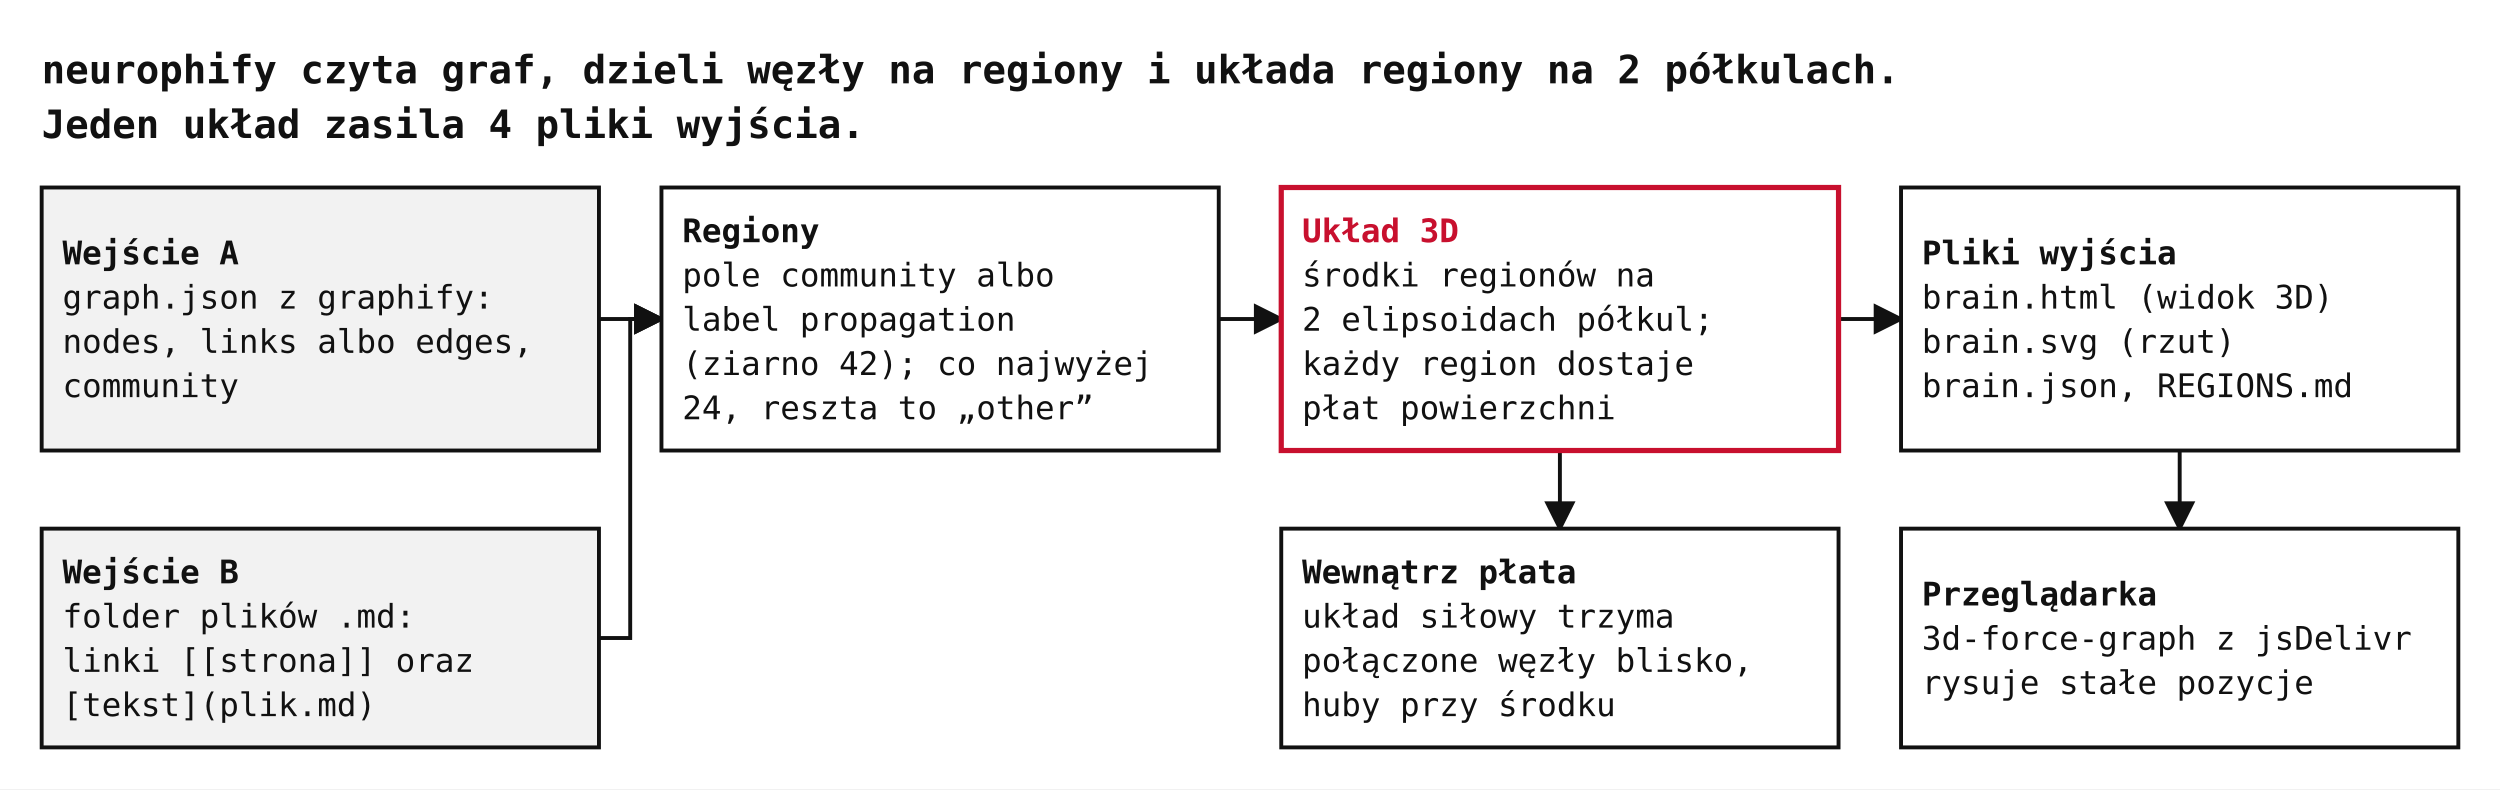
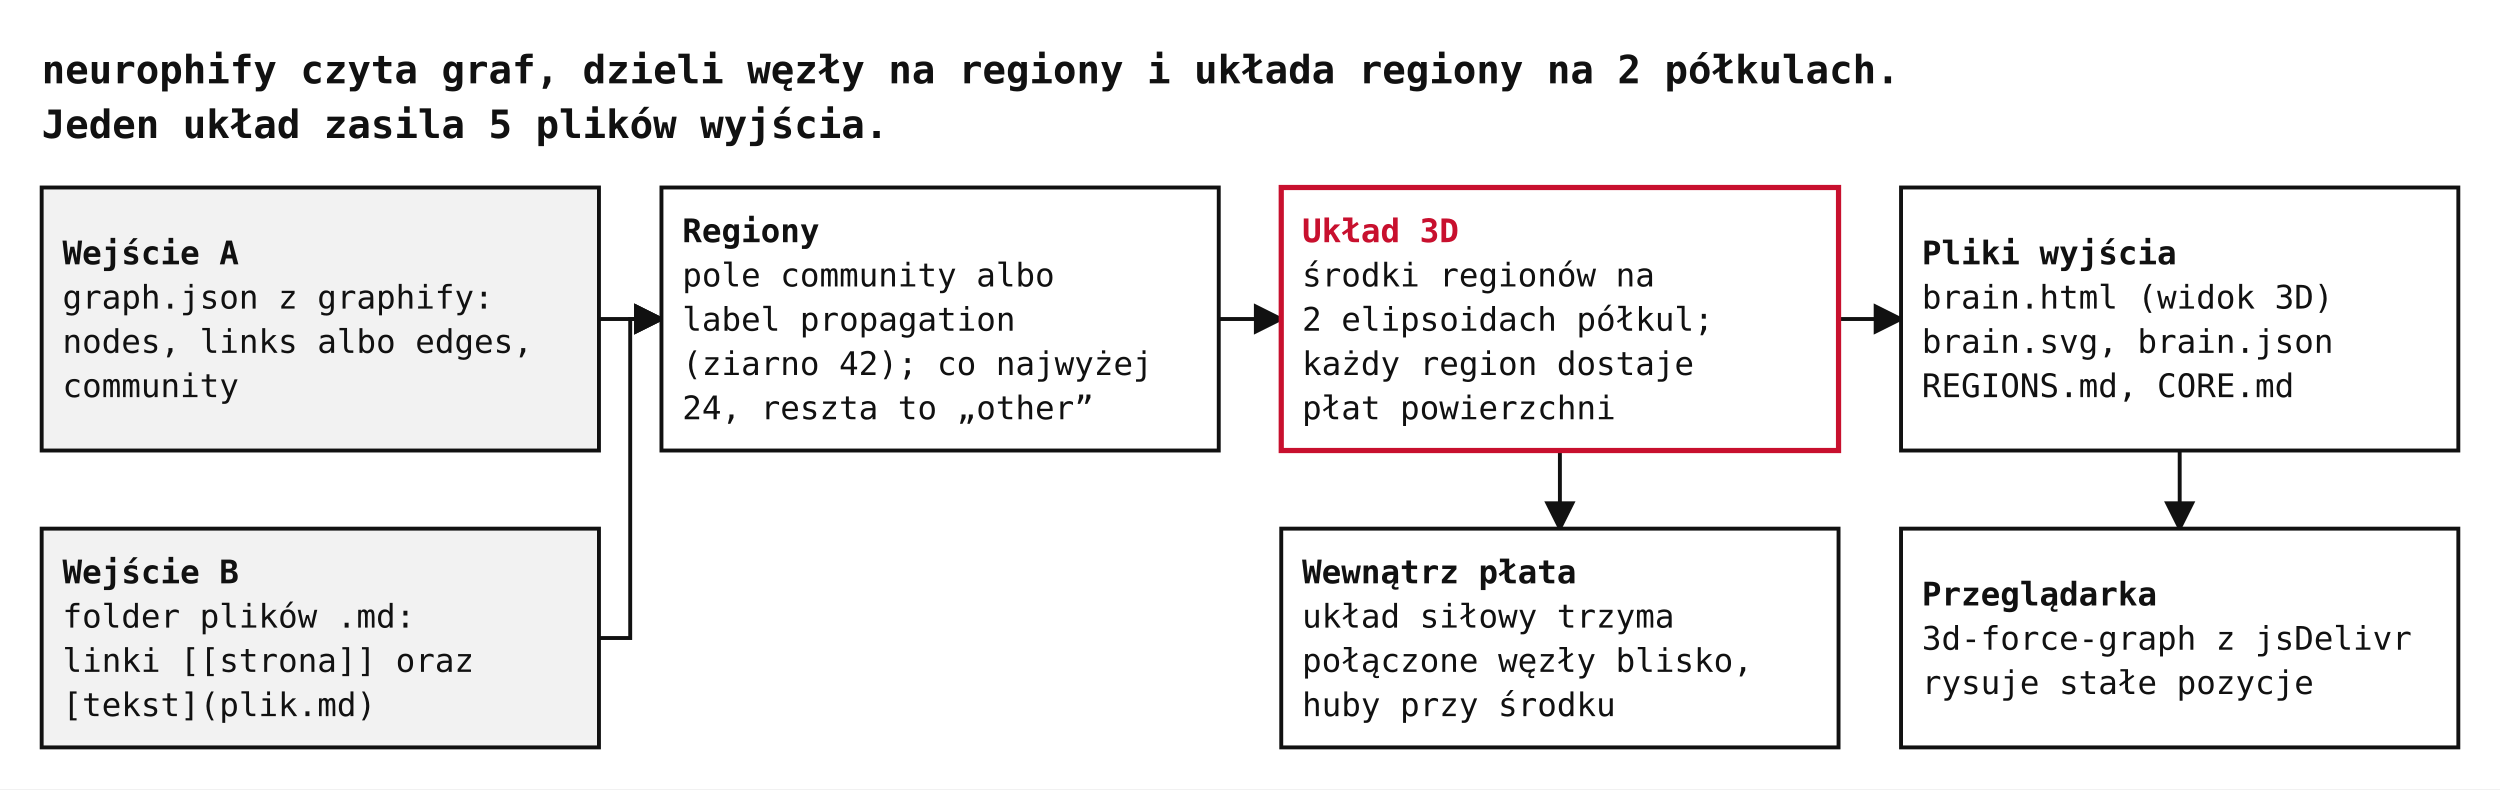
- <svg xmlns="http://www.w3.org/2000/svg" viewBox="0 0 960 303" width="960" font-family="'JetBrains Mono', ui-monospace, Menlo, Consolas, 'DejaVu Sans Mono', monospace" font-size="12.5" role="img" aria-label="neurophify czyta graf, dzieli węzły na regiony i układa regiony na 2 półkulach. Jeden układ zasila 4 pliki wyjścia.">
+ <svg xmlns="http://www.w3.org/2000/svg" viewBox="0 0 960 303" width="960" font-family="'JetBrains Mono', ui-monospace, Menlo, Consolas, 'DejaVu Sans Mono', monospace" font-size="12.5" role="img" aria-label="neurophify czyta graf, dzieli węzły na regiony i układa regiony na 2 półkulach. Jeden układ zasila 5 plików wyjścia.">
  <rect width="960" height="303" fill="#ffffff" />
  <defs>
    <marker id="arrow" markerWidth="8" markerHeight="8" refX="7" refY="4" orient="auto">
      <path d="M0,0 L8,4 L0,8 z" fill="#111111" />
    </marker>
  </defs>
  <text x="16" y="32" font-size="15" font-weight="bold" fill="#111111">neurophify czyta graf, dzieli węzły na regiony i układa regiony na 2 półkulach.</text>
-   <text x="16" y="53" font-size="15" font-weight="bold" fill="#111111">Jeden układ zasila 4 pliki wyjścia.</text>
+   <text x="16" y="53" font-size="15" font-weight="bold" fill="#111111">Jeden układ zasila 5 plików wyjścia.</text>
  <polyline points="230,122.5 254,122.5" fill="none" stroke="#111111" stroke-width="1.5" marker-end="url(#arrow)" />
  <polyline points="230,245 242,245 242,122.5 254,122.5" fill="none" stroke="#111111" stroke-width="1.5" marker-end="url(#arrow)" />
  <polyline points="468,122.5 492,122.5" fill="none" stroke="#111111" stroke-width="1.5" marker-end="url(#arrow)" />
  <polyline points="706,122.5 730,122.5" fill="none" stroke="#111111" stroke-width="1.5" marker-end="url(#arrow)" />
  <polyline points="599,173 599,203" fill="none" stroke="#111111" stroke-width="1.5" marker-end="url(#arrow)" />
  <polyline points="837,173 837,203" fill="none" stroke="#111111" stroke-width="1.5" marker-end="url(#arrow)" />
  <rect x="16" y="72" width="214" height="101" fill="#f2f2f2" stroke="#111111" stroke-width="1.5" />
  <text x="24" y="101.5" fill="#111111" font-weight="bold">Wejście A</text>
  <text x="24" y="118.5" fill="#111111">graph.json z graphify:</text>
  <text x="24" y="135.5" fill="#111111">nodes, links albo edges,</text>
  <text x="24" y="152.5" fill="#111111">community</text>
  <rect x="254" y="72" width="214" height="101" fill="#ffffff" stroke="#111111" stroke-width="1.5" />
  <text x="262" y="93" fill="#111111" font-weight="bold">Regiony</text>
  <text x="262" y="110" fill="#111111">pole community albo</text>
  <text x="262" y="127" fill="#111111">label propagation</text>
  <text x="262" y="144" fill="#111111">(ziarno 42); co najwyżej</text>
  <text x="262" y="161" fill="#111111">24, reszta to „other”</text>
  <rect x="492" y="72" width="214" height="101" fill="#ffffff" stroke="#c8102e" stroke-width="2" />
  <text x="500" y="93" fill="#c8102e" font-weight="bold">Układ 3D</text>
  <text x="500" y="110" fill="#111111">środki regionów na</text>
  <text x="500" y="127" fill="#111111">2 elipsoidach półkul;</text>
  <text x="500" y="144" fill="#111111">każdy region dostaje</text>
  <text x="500" y="161" fill="#111111">płat powierzchni</text>
  <rect x="730" y="72" width="214" height="101" fill="#ffffff" stroke="#111111" stroke-width="1.5" />
  <text x="738" y="101.5" fill="#111111" font-weight="bold">Pliki wyjścia</text>
  <text x="738" y="118.5" fill="#111111">brain.html (widok 3D)</text>
-   <text x="738" y="135.5" fill="#111111">brain.svg (rzut)</text>
-   <text x="738" y="152.5" fill="#111111">brain.json, REGIONS.md</text>
+   <text x="738" y="135.5" fill="#111111">brain.svg, brain.json</text>
+   <text x="738" y="152.5" fill="#111111">REGIONS.md, CORE.md</text>
  <rect x="16" y="203" width="214" height="84" fill="#f2f2f2" stroke="#111111" stroke-width="1.5" />
  <text x="24" y="224" fill="#111111" font-weight="bold">Wejście B</text>
  <text x="24" y="241" fill="#111111">folder plików .md:</text>
  <text x="24" y="258" fill="#111111">linki [[strona]] oraz</text>
  <text x="24" y="275" fill="#111111">[tekst](plik.md)</text>
  <rect x="492" y="203" width="214" height="84" fill="#ffffff" stroke="#111111" stroke-width="1.5" />
  <text x="500" y="224" fill="#111111" font-weight="bold">Wewnątrz płata</text>
  <text x="500" y="241" fill="#111111">układ siłowy trzyma</text>
  <text x="500" y="258" fill="#111111">połączone węzły blisko,</text>
  <text x="500" y="275" fill="#111111">huby przy środku</text>
  <rect x="730" y="203" width="214" height="84" fill="#ffffff" stroke="#111111" stroke-width="1.5" />
  <text x="738" y="232.5" fill="#111111" font-weight="bold">Przeglądarka</text>
  <text x="738" y="249.5" fill="#111111">3d-force-graph z jsDelivr</text>
  <text x="738" y="266.5" fill="#111111">rysuje stałe pozycje</text>
</svg>
